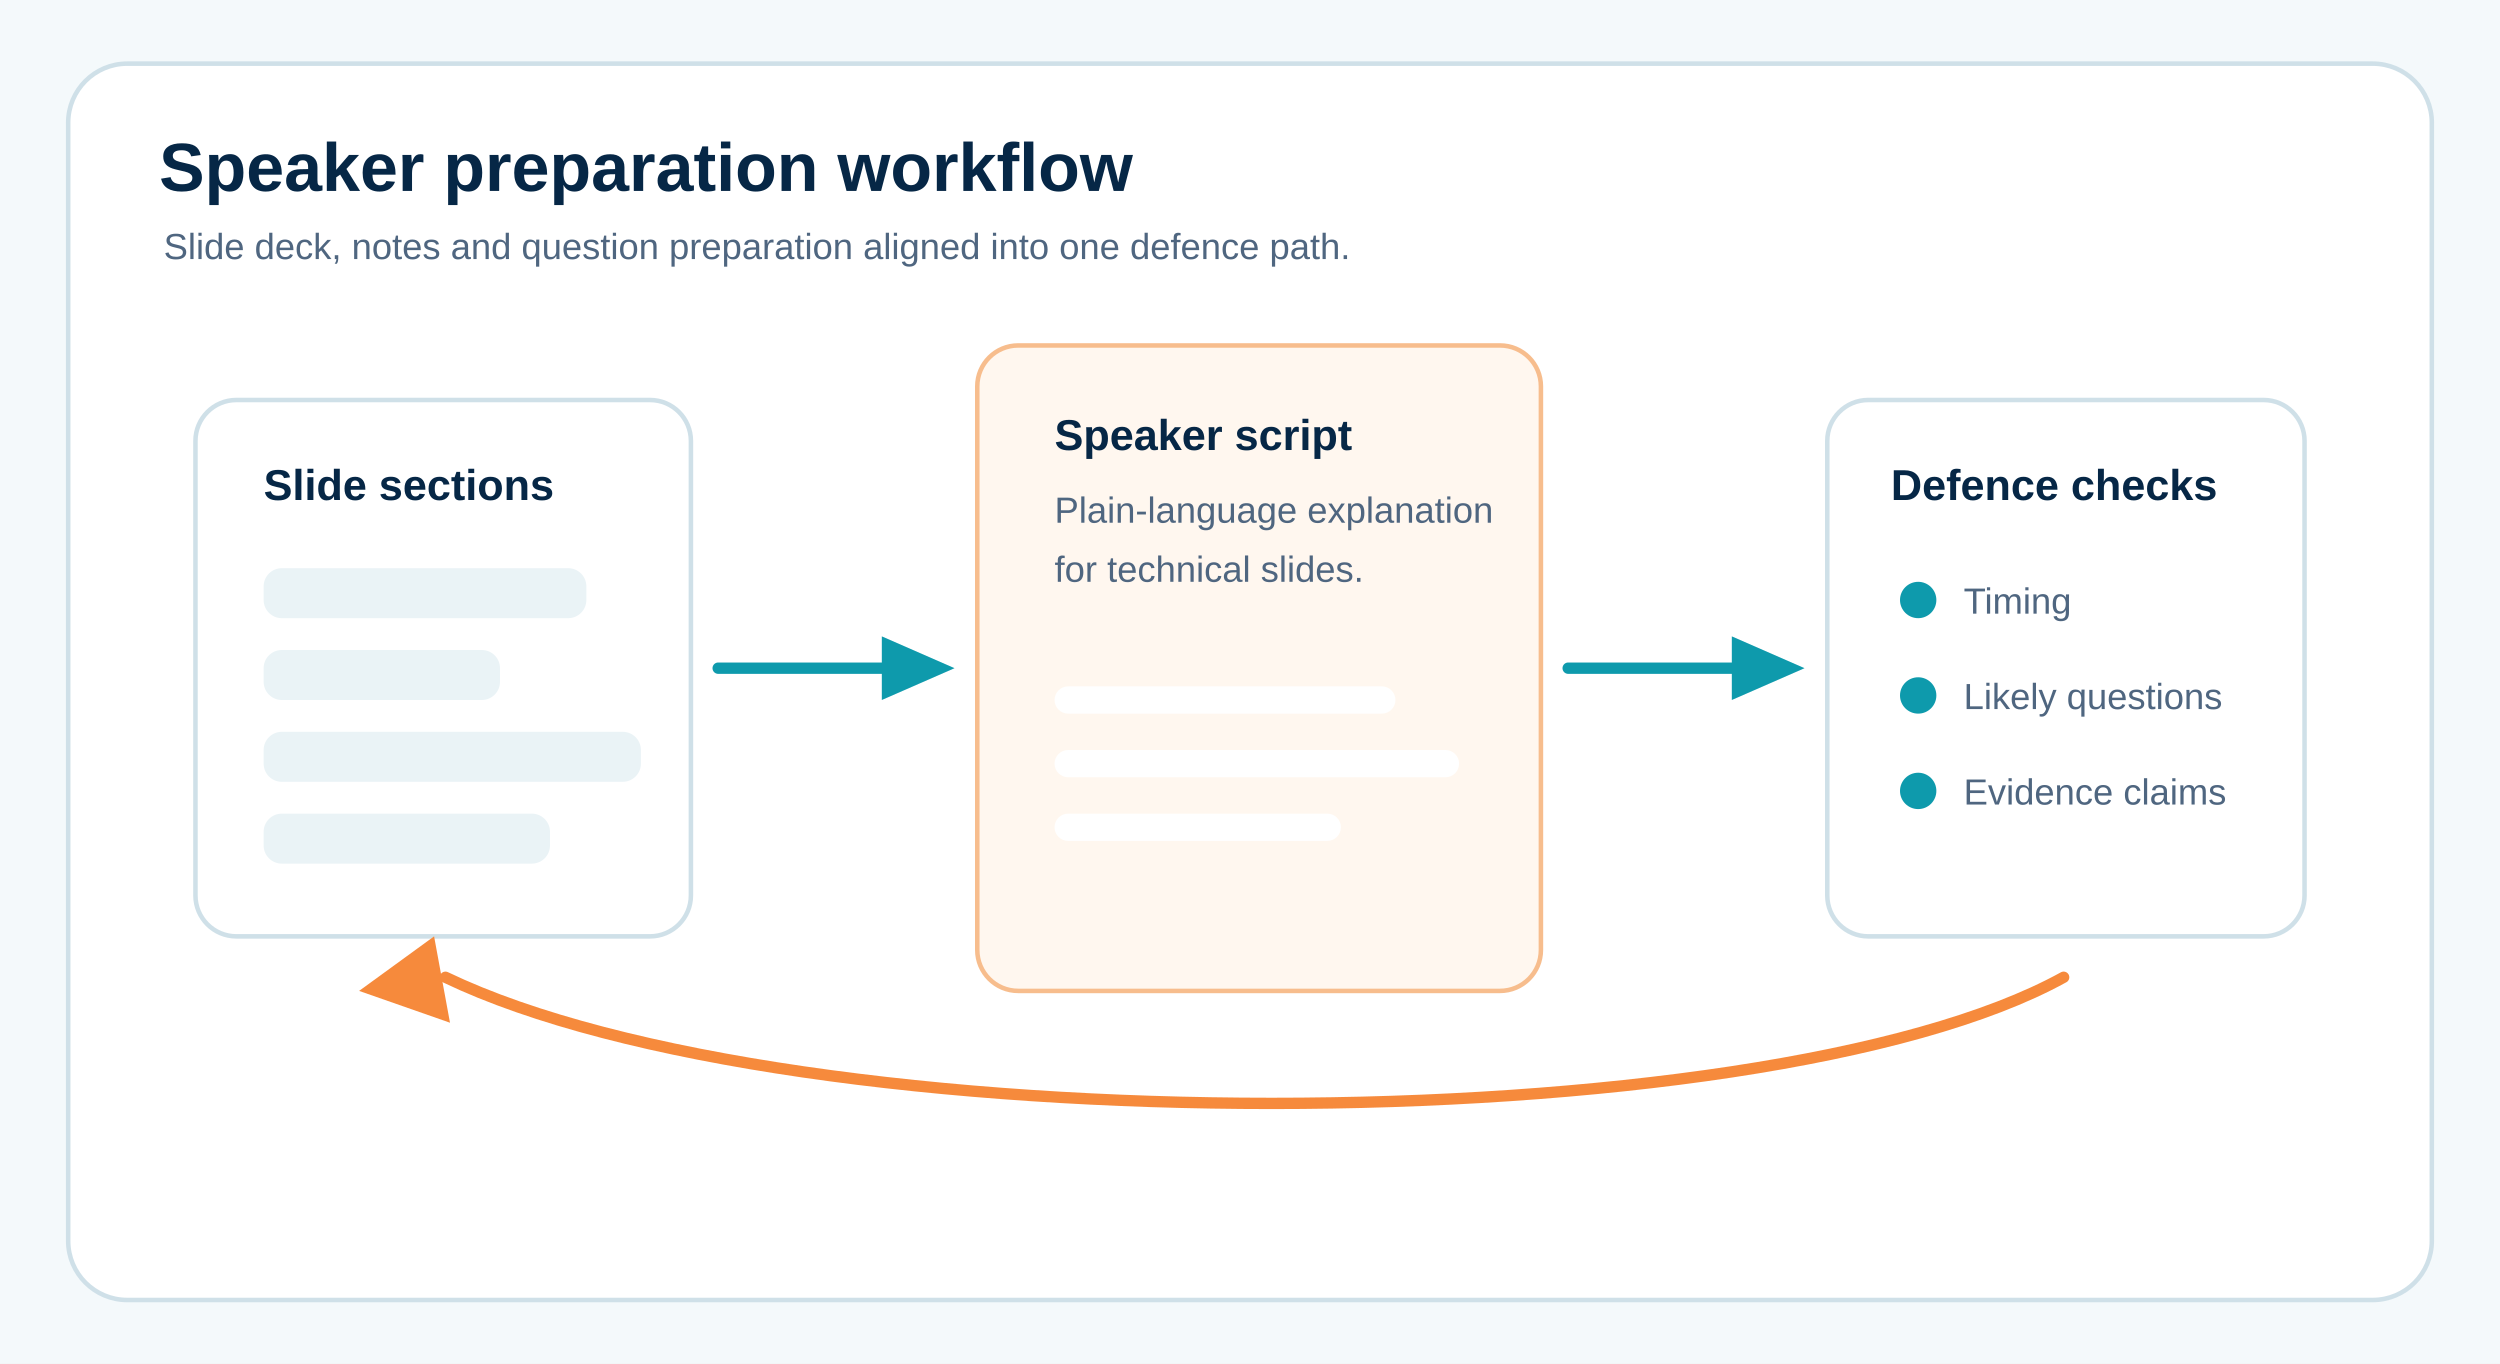
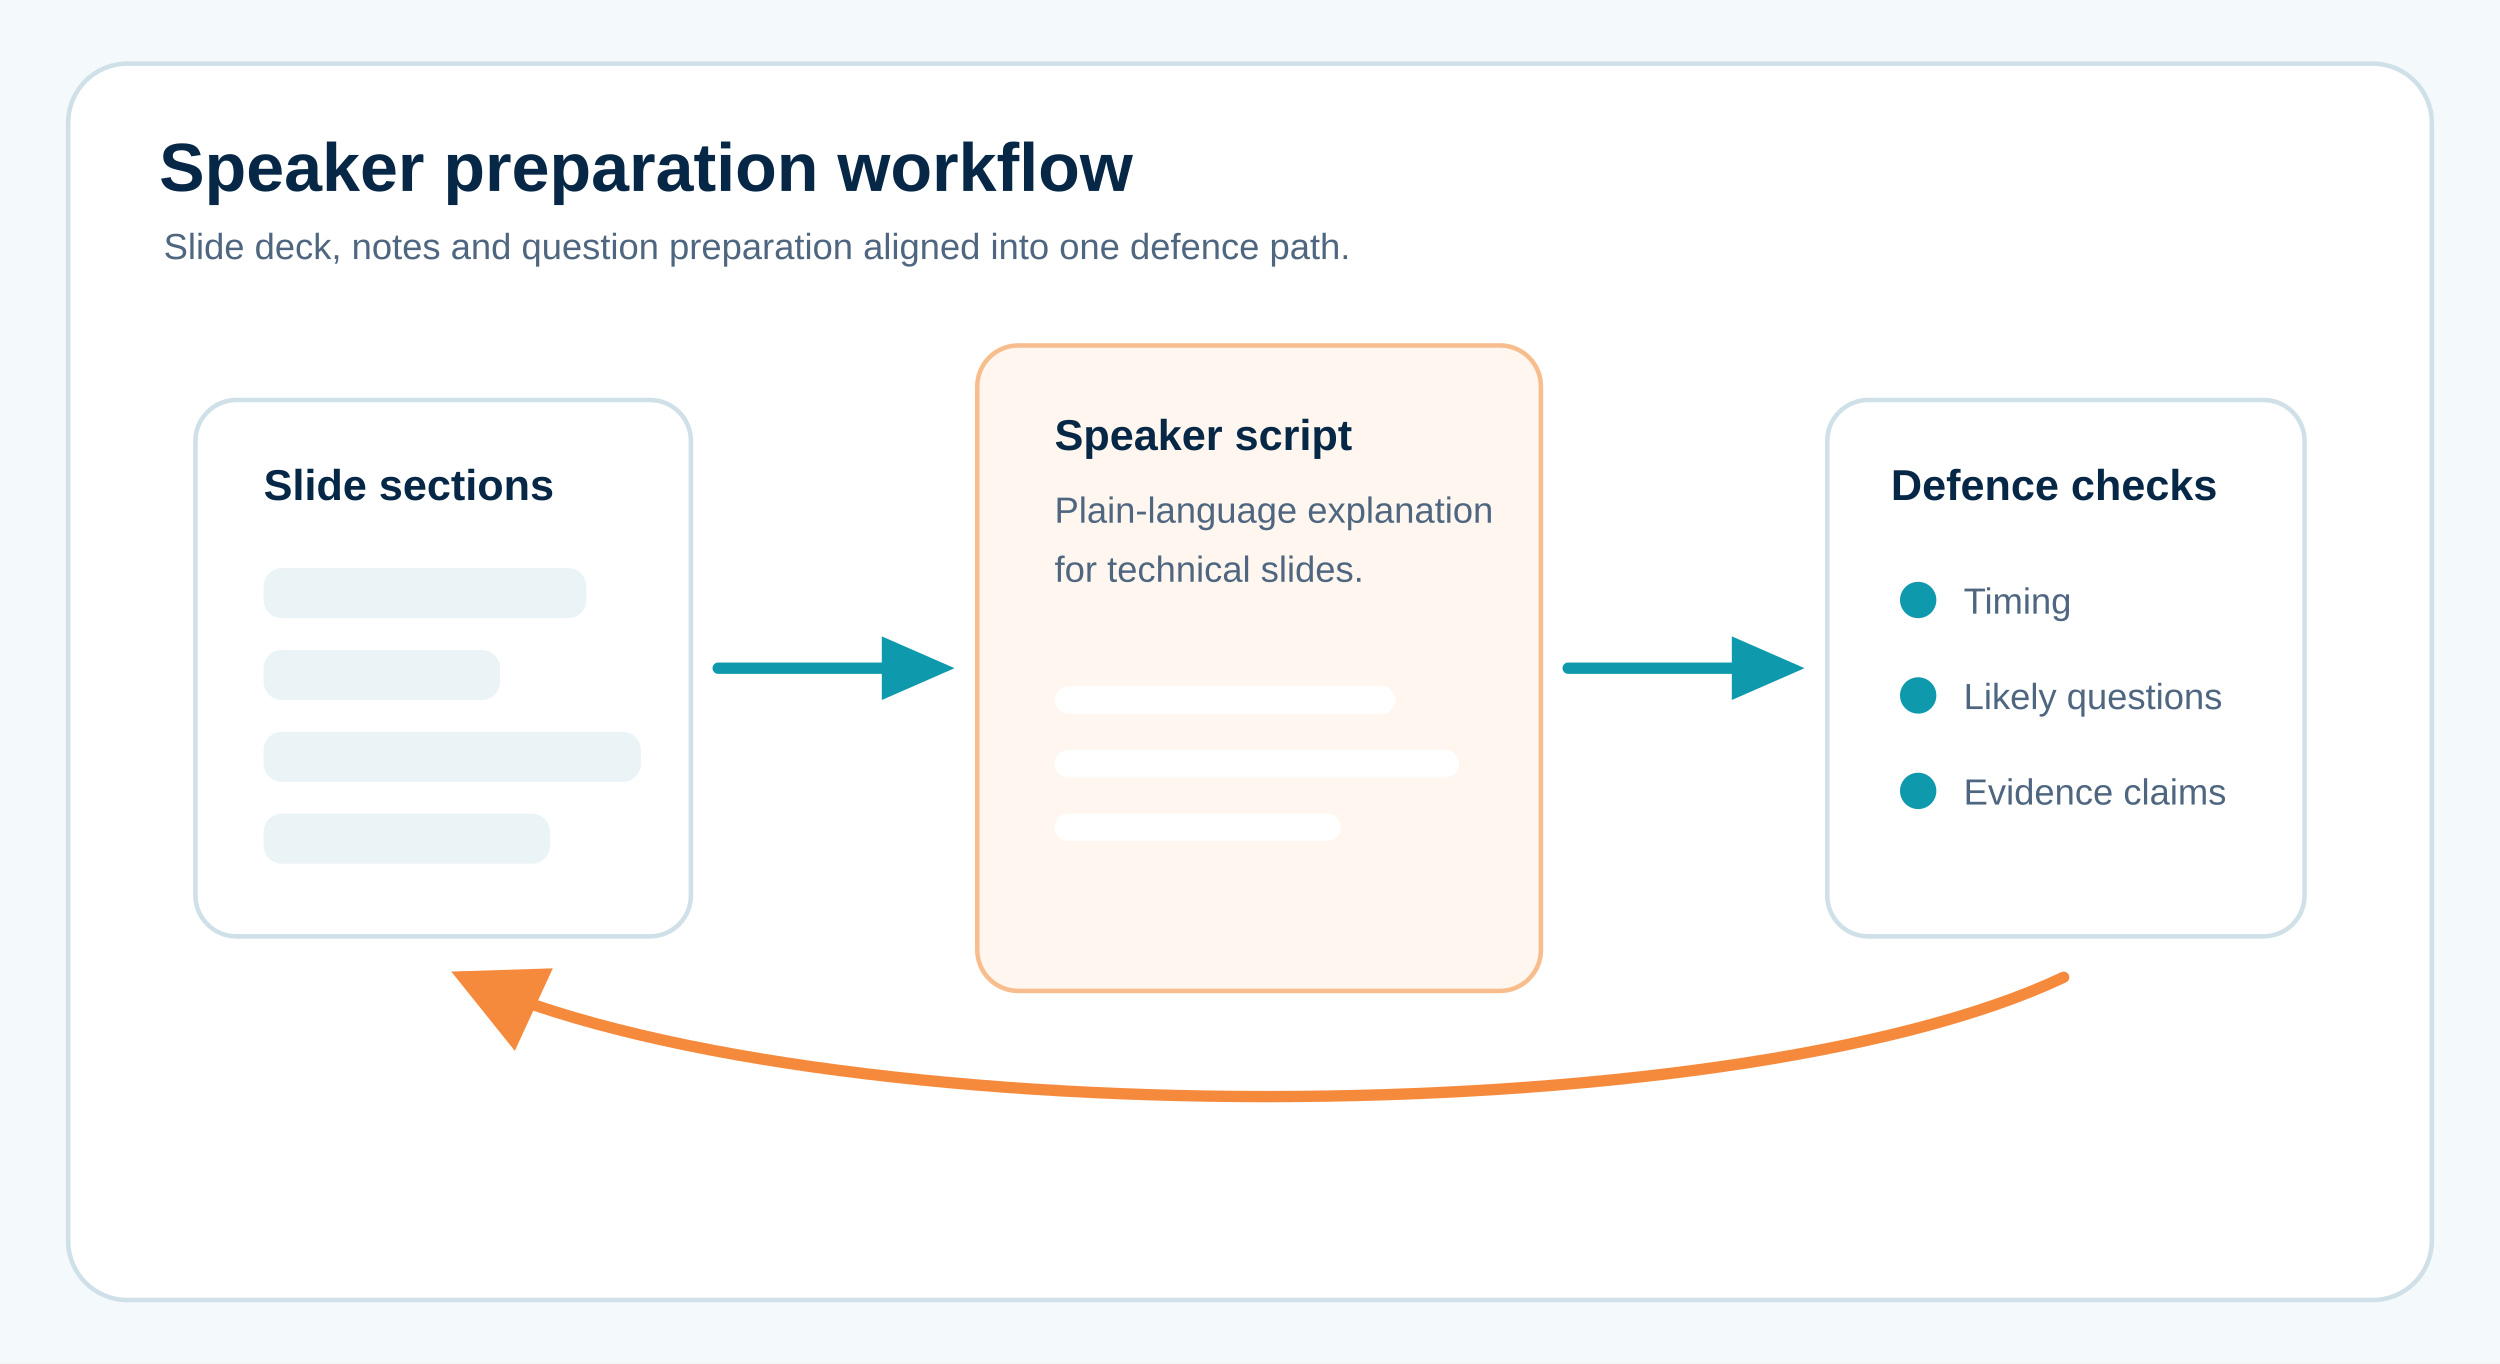
<svg xmlns="http://www.w3.org/2000/svg" viewBox="0 0 1100 600" role="img" aria-labelledby="title desc">
  <defs>
-     <style>.bg{fill:#f4f9fb}.card{fill:#fff;stroke:#cfe0e8;stroke-width:2}.ink{fill:#062746;font-family:Arial,Helvetica,sans-serif;font-weight:700}.muted{fill:#4f6680;font-family:Arial,Helvetica,sans-serif}.small{font-size:16px}.title{font-size:30px}.label{font-size:19px}.line{stroke:#0e9aac;stroke-width:5;stroke-linecap:round}.accent{fill:#0e9aac}.orange{fill:#f68a3c}.note{fill:#fff7ef;stroke:#f7bd8d;stroke-width:2}.dark{fill:#082744}.soft{fill:#eaf3f6}</style>
+     <marker id="arrow-orange" viewBox="0 0 10 10" refX="8.5" refY="5" markerWidth="8" markerHeight="8" orient="auto">
+       <path d="M 0 0 L 10 5 L 0 10 z" fill="#f68a3c" />
+     </marker>
+     <style>.bg{fill:#f4f9fb}.card{fill:#fff;stroke:#cfe0e8;stroke-width:2}.ink{fill:#062746;font-family:Arial,Helvetica,sans-serif;font-weight:700}.muted{fill:#4f6680;font-family:Arial,Helvetica,sans-serif}.small{font-size:16px}.title{font-size:30px}.label{font-size:19px}.line{stroke:#0e9aac;stroke-width:5;stroke-linecap:round}.accent{fill:#0e9aac}.review-loop{fill:none;stroke:#f68a3c;stroke-width:5;stroke-linecap:round;stroke-linejoin:round;marker-end:url(#arrow-orange)}.note{fill:#fff7ef;stroke:#f7bd8d;stroke-width:2}.dark{fill:#082744}.soft{fill:#eaf3f6}</style>
  </defs>
  <rect class="bg" width="1100" height="600" />
  <rect class="card" x="30" y="28" width="1040" height="544" rx="26" />
  <text class="ink title" x="70" y="84">Speaker preparation workflow</text>
  <text class="muted small" x="72" y="114">Slide deck, notes and question preparation aligned into one defence path.</text>
  <rect class="card" x="86" y="176" width="218" height="236" rx="18" />
  <text class="ink label" x="116" y="220">Slide sections</text>
  <rect class="soft" x="116" y="250" width="142" height="22" rx="8" />
  <rect class="soft" x="116" y="286" width="104" height="22" rx="8" />
  <rect class="soft" x="116" y="322" width="166" height="22" rx="8" />
  <rect class="soft" x="116" y="358" width="126" height="22" rx="8" />
  <path class="line" d="M316 294 H388" />
  <path class="accent" d="M388 280 L420 294 L388 308 Z" />
  <rect class="note" x="430" y="152" width="248" height="284" rx="18" />
  <text class="ink label" x="464" y="198">Speaker script</text>
  <text class="muted small" x="464" y="230">Plain-language explanation</text>
  <text class="muted small" x="464" y="256">for technical slides.</text>
  <rect fill="#fff" x="464" y="302" width="150" height="12" rx="6" />
  <rect fill="#fff" x="464" y="330" width="178" height="12" rx="6" />
  <rect fill="#fff" x="464" y="358" width="126" height="12" rx="6" />
  <path class="line" d="M690 294 H762" />
  <path class="accent" d="M762 280 L794 294 L762 308 Z" />
  <rect class="card" x="804" y="176" width="210" height="236" rx="18" />
  <text class="ink label" x="832" y="220">Defence checks</text>
  <circle class="accent" cx="844" cy="264" r="8" />
  <text class="muted small" x="864" y="270">Timing</text>
  <circle class="accent" cx="844" cy="306" r="8" />
  <text class="muted small" x="864" y="312">Likely questions</text>
  <circle class="accent" cx="844" cy="348" r="8" />
  <text class="muted small" x="864" y="354">Evidence claims</text>
-   <path d="M908 430 C774 504 350 504 196 430" fill="none" stroke="#f68a3c" stroke-width="5" stroke-linecap="round" />
-   <path class="orange" d="M191 412 L158 436 L198 450 Z" />
+   <path class="review-loop" d="M908 430 C760 500 356 500 204 430" />
</svg>
